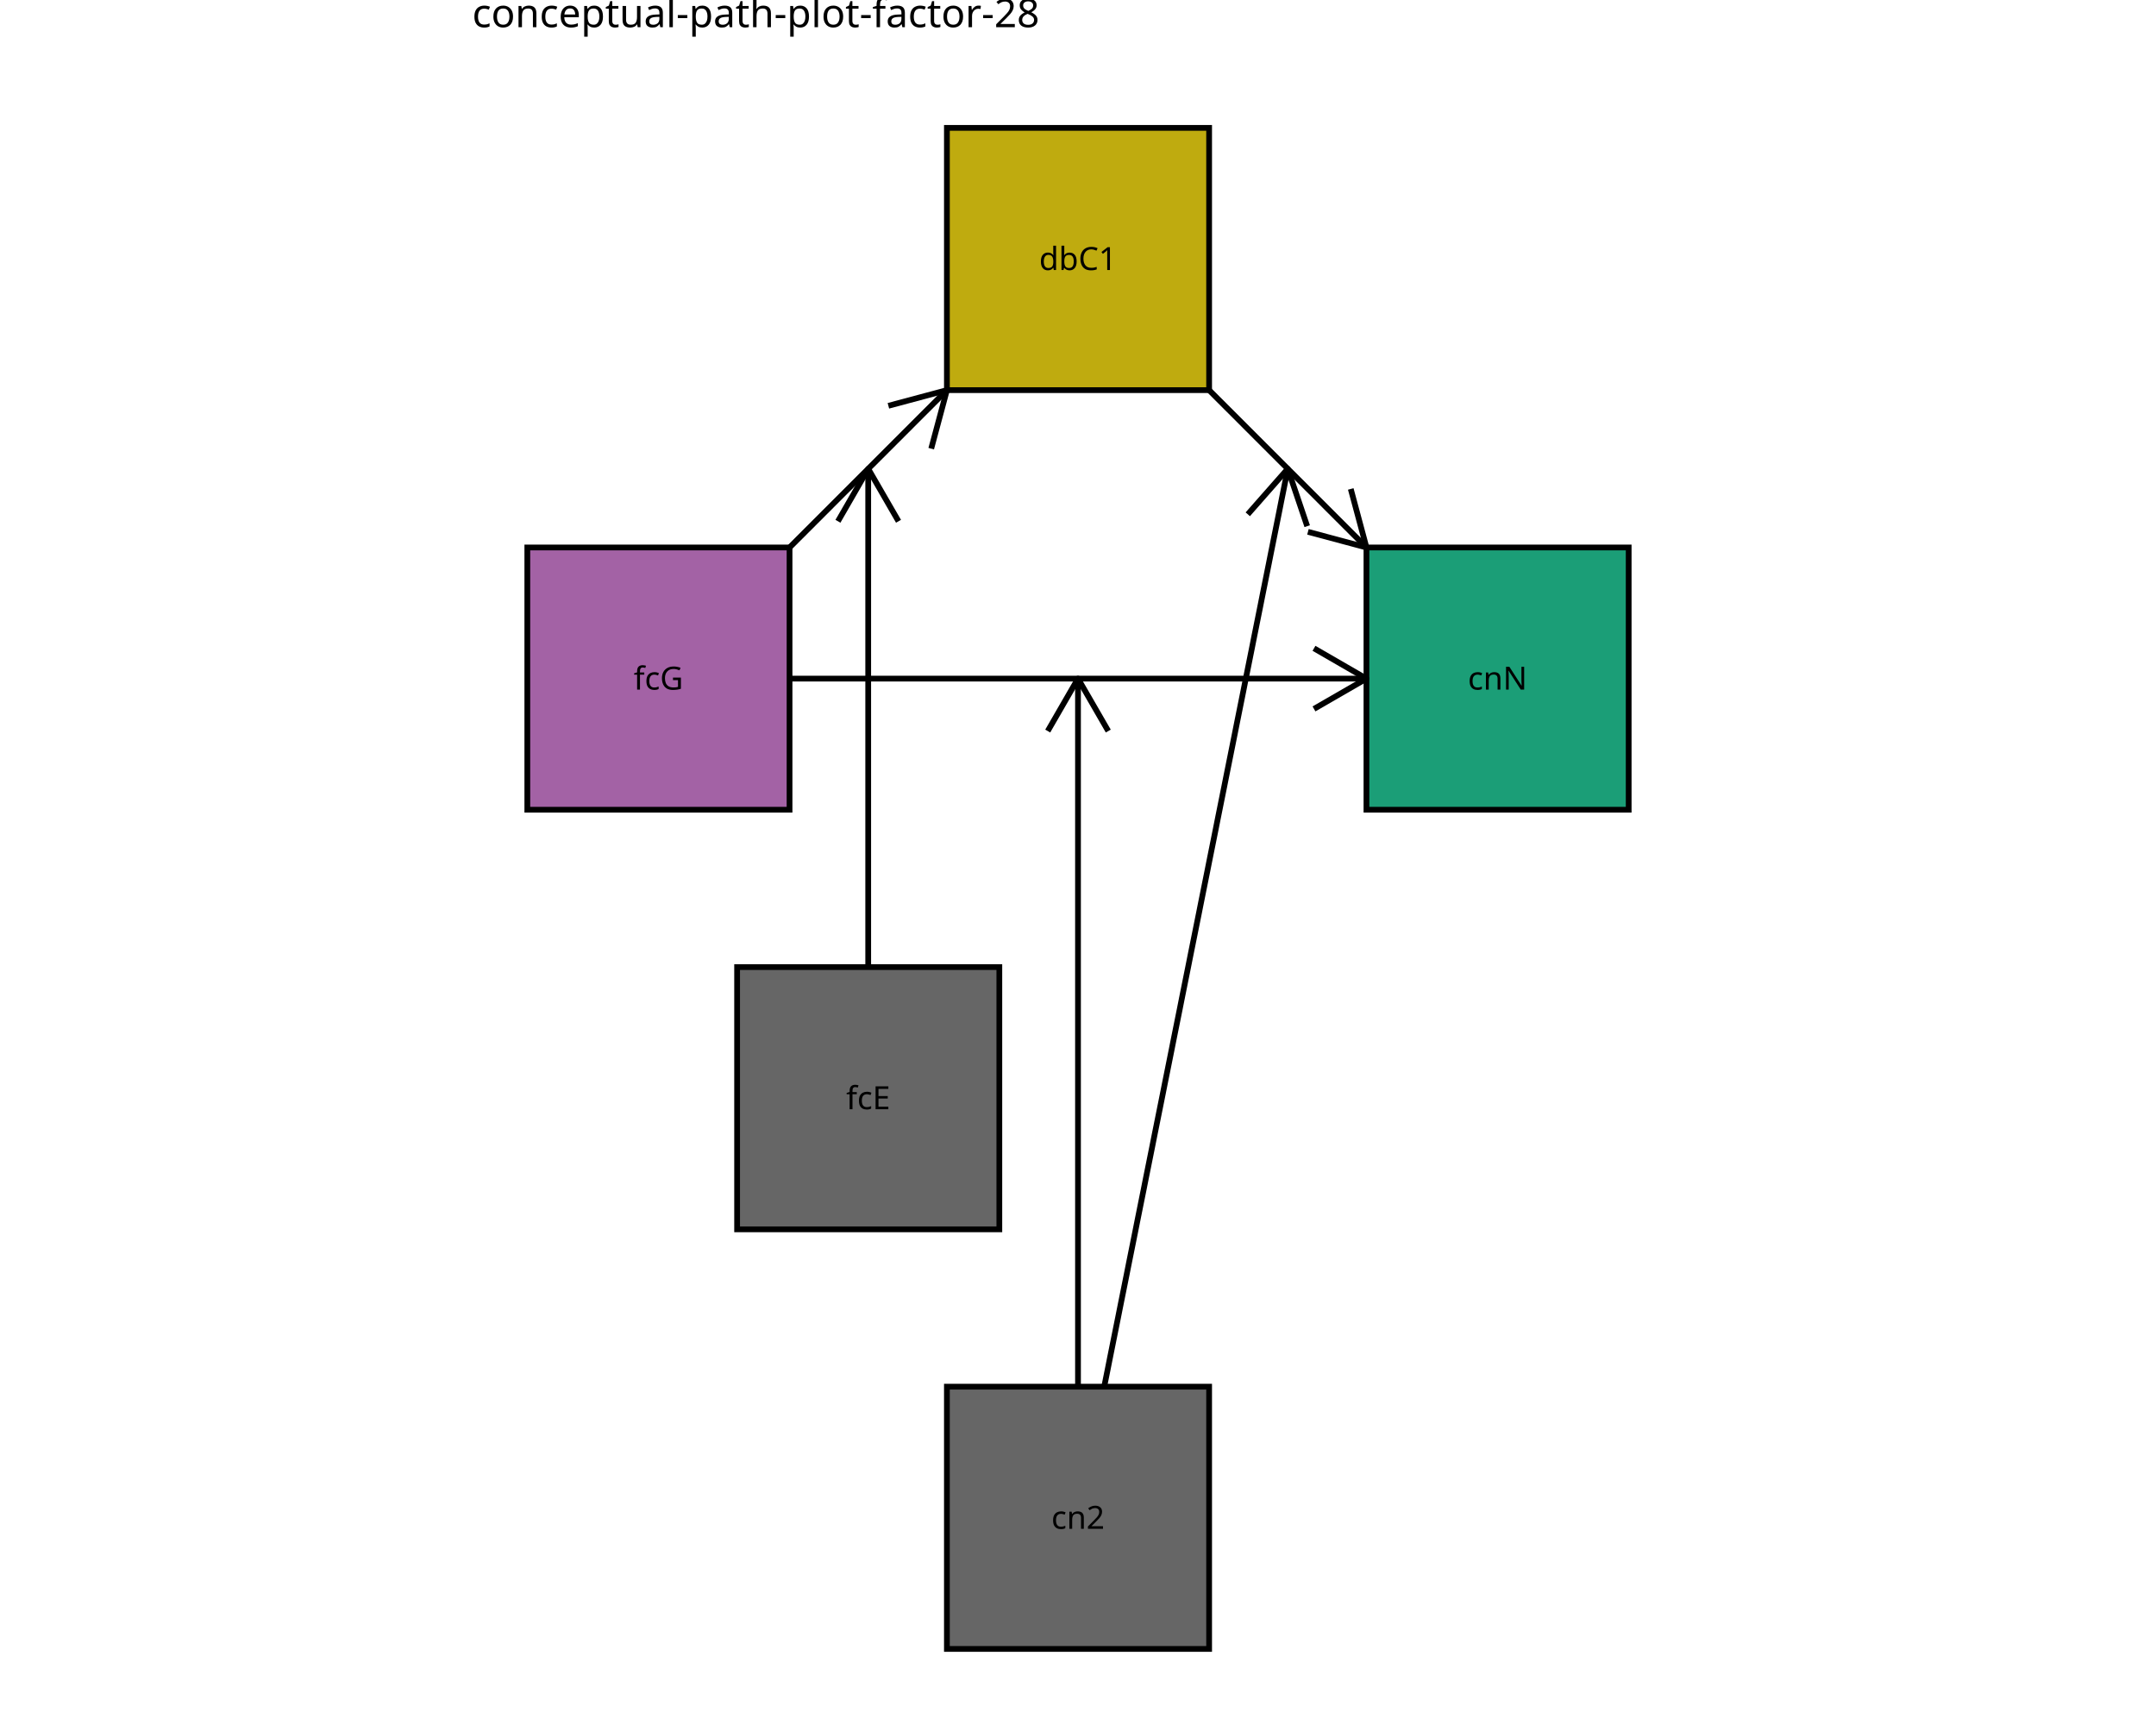
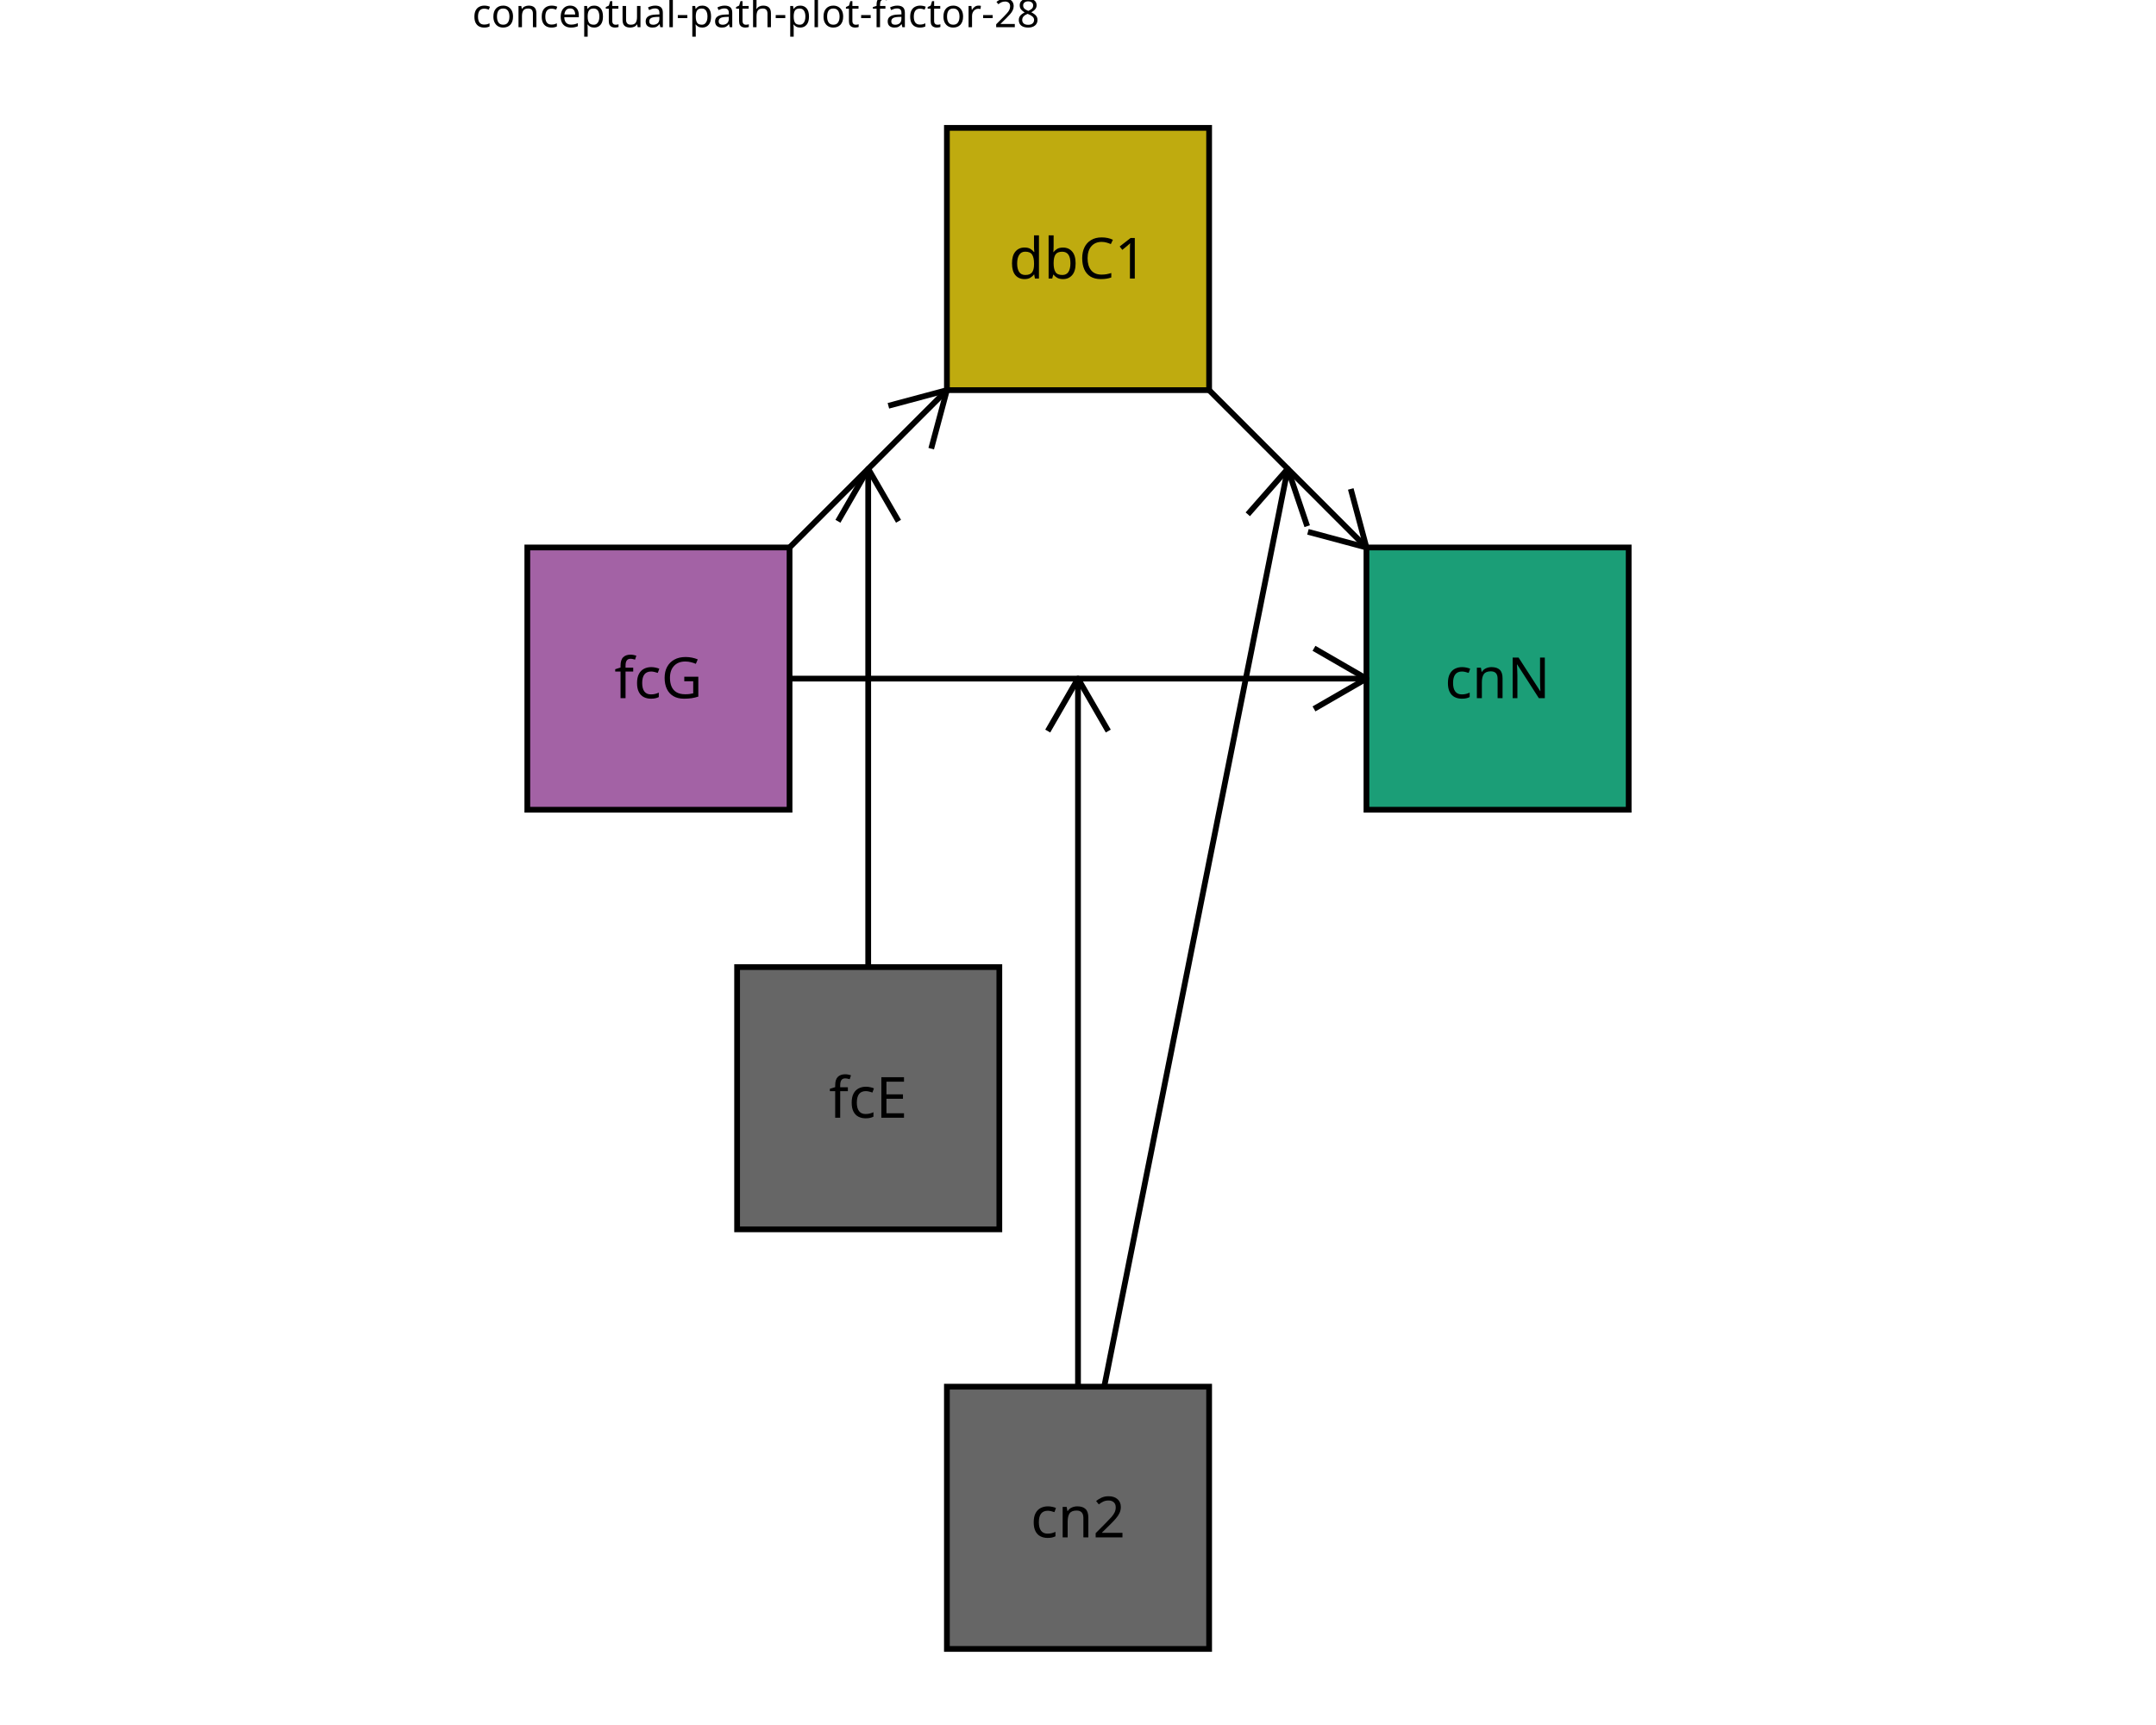
<svg xmlns="http://www.w3.org/2000/svg" class="svglite" data-engine-version="2.0" width="720.00pt" height="576.00pt" viewBox="0 0 720.00 576.00">
  <defs>
    <style type="text/css">
    .svglite line, .svglite polyline, .svglite polygon, .svglite path, .svglite rect, .svglite circle {
      fill: none;
      stroke: #000000;
      stroke-linecap: round;
      stroke-linejoin: round;
      stroke-miterlimit: 10.00;
    }
  </style>
  </defs>
  <rect width="100%" height="100%" style="stroke: none; fill: #FFFFFF;" />
  <defs>
    <clipPath id="cpMC4wMHw3MjAuMDB8MC4wMHw1NzYuMDA=">
      <rect x="0.00" y="0.00" width="720.00" height="576.00" />
    </clipPath>
  </defs>
  <g clip-path="url(#cpMC4wMHw3MjAuMDB8MC4wMHw1NzYuMDA=)">
</g>
  <defs>
    <clipPath id="cpMTU3LjcxfDU2Mi4yOXwwLjAwfDU3Ni4wMA==">
      <rect x="157.71" y="0.00" width="404.57" height="576.00" />
    </clipPath>
  </defs>
  <g clip-path="url(#cpMTU3LjcxfDU2Mi4yOXwwLjAwfDU3Ni4wMA==)">
    <rect x="157.71" y="0.00" width="404.57" height="576.00" style="stroke-width: 10.67; stroke: none;" />
  </g>
  <g clip-path="url(#cpMC4wMHw3MjAuMDB8MC4wMHw1NzYuMDA=)">
</g>
  <defs>
    <clipPath id="cpMTU3LjcxfDU2Mi4yOXwxNy4zMHw1NzYuMDA=">
      <rect x="157.71" y="17.30" width="404.57" height="558.70" />
    </clipPath>
  </defs>
  <g clip-path="url(#cpMTU3LjcxfDU2Mi4yOXwxNy4zMHw1NzYuMDA=)">
    <rect x="157.71" y="17.30" width="404.57" height="558.70" style="stroke-width: 10.67; stroke: none;" />
    <rect x="176.10" y="182.81" width="87.57" height="87.57" style="stroke-width: 1.92; stroke-linecap: butt; stroke-linejoin: miter; fill: #A362A5;" />
    <rect x="456.33" y="182.81" width="87.57" height="87.57" style="stroke-width: 1.92; stroke-linecap: butt; stroke-linejoin: miter; fill: #1B9E77;" />
    <rect x="316.22" y="42.70" width="87.57" height="87.57" style="stroke-width: 1.92; stroke-linecap: butt; stroke-linejoin: miter; fill: #BFAB0F;" />
    <rect x="246.16" y="322.92" width="87.57" height="87.57" style="stroke-width: 1.92; stroke-linecap: butt; stroke-linejoin: miter; fill: #666666;" />
    <rect x="316.22" y="463.03" width="87.57" height="87.57" style="stroke-width: 1.92; stroke-linecap: butt; stroke-linejoin: miter; fill: #666666;" />
    <rect x="246.16" y="112.76" width="87.57" height="87.57" style="stroke-width: 1.92; stroke: none; stroke-linecap: butt; stroke-linejoin: miter;" />
    <rect x="386.27" y="112.76" width="87.57" height="87.57" style="stroke-width: 1.92; stroke: none; stroke-linecap: butt; stroke-linejoin: miter;" />
    <rect x="316.22" y="182.81" width="87.57" height="87.57" style="stroke-width: 1.92; stroke: none; stroke-linecap: butt; stroke-linejoin: miter;" />
    <polyline points="263.67,226.60 265.18,226.60 268.01,226.60 270.84,226.60 273.67,226.60 276.50,226.60 279.33,226.60 282.16,226.60 284.99,226.60 287.82,226.60 290.65,226.60 293.48,226.60 296.31,226.60 299.14,226.60 301.97,226.60 304.80,226.60 307.63,226.60 310.47,226.60 313.30,226.60 316.13,226.60 318.96,226.60 321.79,226.60 324.62,226.60 327.45,226.60 330.28,226.60 333.11,226.60 335.94,226.60 338.77,226.60 341.60,226.60 344.43,226.60 347.26,226.60 350.09,226.60 352.92,226.60 355.75,226.60 358.58,226.60 361.42,226.60 364.25,226.60 367.08,226.60 369.91,226.60 372.74,226.60 375.57,226.60 378.40,226.60 381.23,226.60 384.06,226.60 386.89,226.60 389.72,226.60 392.55,226.60 395.38,226.60 398.21,226.60 401.04,226.60 403.87,226.60 406.70,226.60 409.53,226.60 412.37,226.60 415.20,226.60 418.03,226.60 420.86,226.60 423.69,226.60 426.52,226.60 429.35,226.60 432.18,226.60 435.01,226.60 437.84,226.60 440.67,226.60 443.50,226.60 446.33,226.60 449.16,226.60 451.99,226.60 454.82,226.60 456.33,226.60 " style="stroke-width: 1.92; stroke-linecap: butt;" />
    <polyline points="438.81,236.71 456.33,226.60 438.81,216.48 " style="stroke-width: 1.92; stroke-linecap: butt;" />
    <polyline points="263.67,182.81 263.76,182.72 265.18,181.31 266.59,179.89 268.01,178.48 269.42,177.06 270.84,175.65 272.25,174.23 273.67,172.82 275.08,171.40 276.50,169.99 277.91,168.57 279.33,167.15 280.74,165.74 282.16,164.32 283.58,162.91 284.99,161.49 286.41,160.08 287.82,158.66 289.24,157.25 290.65,155.83 292.07,154.42 293.48,153.00 294.90,151.59 296.31,150.17 297.73,148.76 299.14,147.34 300.56,145.93 301.97,144.51 303.39,143.10 304.80,141.68 306.22,140.26 307.63,138.85 309.05,137.43 310.47,136.02 311.88,134.60 313.30,133.19 314.71,131.77 316.13,130.36 316.22,130.27 " style="stroke-width: 1.92; stroke-linecap: butt;" />
    <polyline points="310.98,149.81 316.22,130.27 296.68,135.50 " style="stroke-width: 1.92; stroke-linecap: butt;" />
    <polyline points="403.78,130.27 403.87,130.36 405.29,131.77 406.70,133.19 408.12,134.60 409.53,136.02 410.95,137.43 412.37,138.85 413.78,140.26 415.20,141.68 416.61,143.10 418.03,144.51 419.44,145.93 420.86,147.34 422.27,148.76 423.69,150.17 425.10,151.59 426.52,153.00 427.93,154.42 429.35,155.83 430.76,157.25 432.18,158.66 433.59,160.08 435.01,161.49 436.42,162.91 437.84,164.32 439.26,165.74 440.67,167.15 442.09,168.57 443.50,169.99 444.92,171.40 446.33,172.82 447.75,174.23 449.16,175.65 450.58,177.06 451.99,178.48 453.41,179.89 454.82,181.31 456.24,182.72 456.33,182.81 " style="stroke-width: 1.92; stroke-linecap: butt;" />
    <polyline points="436.79,177.58 456.33,182.81 451.09,163.27 " style="stroke-width: 1.92; stroke-linecap: butt;" />
    <polyline points="289.94,322.92 289.94,322.13 289.94,320.00 289.94,317.88 289.94,315.76 289.94,313.64 289.94,311.51 289.94,309.39 289.94,307.27 289.94,305.14 289.94,303.02 289.94,300.90 289.94,298.77 289.94,296.65 289.94,294.53 289.94,292.41 289.94,290.28 289.94,288.16 289.94,286.04 289.94,283.91 289.94,281.79 289.94,279.67 289.94,277.55 289.94,275.42 289.94,273.30 289.94,271.18 289.94,269.05 289.94,266.93 289.94,264.81 289.94,262.69 289.94,260.56 289.94,258.44 289.94,256.32 289.94,254.19 289.94,252.07 289.94,249.95 289.94,247.83 289.94,245.70 289.94,243.58 289.94,241.46 289.94,239.33 289.94,237.21 289.94,235.09 289.94,232.96 289.94,230.84 289.94,228.72 289.94,226.60 289.94,224.47 289.94,222.35 289.94,220.23 289.94,218.10 289.94,215.98 289.94,213.86 289.94,211.74 289.94,209.61 289.94,207.49 289.94,205.37 289.94,203.24 289.94,201.12 289.94,199.00 289.94,196.88 289.94,194.75 289.94,192.63 289.94,190.51 289.94,188.38 289.94,186.26 289.94,184.14 289.94,182.02 289.94,179.89 289.94,177.77 289.94,175.65 289.94,173.52 289.94,171.40 289.94,169.28 289.94,167.15 289.94,165.03 289.94,162.91 289.94,160.79 289.94,158.66 289.94,156.54 " style="stroke-width: 1.92; stroke-linecap: butt;" />
    <polyline points="300.06,174.06 289.94,156.54 279.83,174.06 " style="stroke-width: 1.92; stroke-linecap: butt;" />
    <polyline points="368.76,463.03 369.20,460.82 369.91,457.29 370.61,453.75 371.32,450.21 372.03,446.67 372.74,443.13 373.45,439.59 374.15,436.06 374.86,432.52 375.57,428.98 376.28,425.44 376.98,421.90 377.69,418.37 378.40,414.83 379.11,411.29 379.81,407.75 380.52,404.21 381.23,400.67 381.94,397.14 382.64,393.60 383.35,390.06 384.06,386.52 384.77,382.98 385.47,379.45 386.18,375.91 386.89,372.37 387.60,368.83 388.31,365.29 389.01,361.75 389.72,358.22 390.43,354.68 391.14,351.14 391.84,347.60 392.55,344.06 393.26,340.53 393.97,336.99 394.67,333.45 395.38,329.91 396.09,326.37 396.80,322.83 397.50,319.30 398.21,315.76 398.92,312.22 399.63,308.68 400.34,305.14 401.04,301.61 401.75,298.07 402.46,294.53 403.17,290.99 403.87,287.45 404.58,283.91 405.29,280.38 406.00,276.84 406.70,273.30 407.41,269.76 408.12,266.22 408.83,262.69 409.53,259.15 410.24,255.61 410.95,252.07 411.66,248.53 412.37,244.99 413.07,241.46 413.78,237.92 414.49,234.38 415.20,230.84 415.90,227.30 416.61,223.77 417.32,220.23 418.03,216.69 418.73,213.15 419.44,209.61 420.15,206.07 420.86,202.54 421.56,199.00 422.27,195.46 422.98,191.92 423.69,188.38 424.39,184.85 425.10,181.31 425.81,177.77 426.52,174.23 427.23,170.69 427.93,167.15 428.64,163.62 429.35,160.08 430.06,156.54 " style="stroke-width: 1.92; stroke-linecap: butt;" />
    <polyline points="436.54,175.70 430.06,156.54 416.70,171.73 " style="stroke-width: 1.92; stroke-linecap: butt;" />
    <polyline points="360.00,463.03 360.00,461.53 360.00,458.70 360.00,455.87 360.00,453.04 360.00,450.21 360.00,447.38 360.00,444.55 360.00,441.72 360.00,438.89 360.00,436.06 360.00,433.23 360.00,430.40 360.00,427.56 360.00,424.73 360.00,421.90 360.00,419.07 360.00,416.24 360.00,413.41 360.00,410.58 360.00,407.75 360.00,404.92 360.00,402.09 360.00,399.26 360.00,396.43 360.00,393.60 360.00,390.77 360.00,387.94 360.00,385.11 360.00,382.28 360.00,379.45 360.00,376.61 360.00,373.78 360.00,370.95 360.00,368.12 360.00,365.29 360.00,362.46 360.00,359.63 360.00,356.80 360.00,353.97 360.00,351.14 360.00,348.31 360.00,345.48 360.00,342.65 360.00,339.82 360.00,336.99 360.00,334.16 360.00,331.33 360.00,328.50 360.00,325.67 360.00,322.83 360.00,320.00 360.00,317.17 360.00,314.34 360.00,311.51 360.00,308.68 360.00,305.85 360.00,303.02 360.00,300.19 360.00,297.36 360.00,294.53 360.00,291.70 360.00,288.87 360.00,286.04 360.00,283.21 360.00,280.38 360.00,277.55 360.00,274.72 360.00,271.88 360.00,269.05 360.00,266.22 360.00,263.39 360.00,260.56 360.00,257.73 360.00,254.90 360.00,252.07 360.00,249.24 360.00,246.41 360.00,243.58 360.00,240.75 360.00,237.92 360.00,235.09 360.00,232.26 360.00,229.43 360.00,226.60 " style="stroke-width: 1.92; stroke-linecap: butt;" />
    <polyline points="370.11,244.11 360.00,226.60 349.89,244.11 " style="stroke-width: 1.92; stroke-linecap: butt;" />
-     <text x="219.89" y="230.27" text-anchor="middle" style="font-size: 10.67px; font-family: sans;" textLength="16.61px" lengthAdjust="spacingAndGlyphs">fcG</text>
-     <text x="500.11" y="230.27" text-anchor="middle" style="font-size: 10.67px; font-family: sans;" textLength="18.98px" lengthAdjust="spacingAndGlyphs">cnN</text>
-     <text x="360.00" y="90.16" text-anchor="middle" style="font-size: 10.67px; font-family: sans;" textLength="25.51px" lengthAdjust="spacingAndGlyphs">dbC1</text>
-     <text x="289.94" y="370.38" text-anchor="middle" style="font-size: 10.67px; font-family: sans;" textLength="15.42px" lengthAdjust="spacingAndGlyphs">fcE</text>
-     <text x="360.00" y="510.49" text-anchor="middle" style="font-size: 10.67px; font-family: sans;" textLength="17.21px" lengthAdjust="spacingAndGlyphs">cn2</text>
+     <text x="219.89" y="233.12" text-anchor="middle" style="font-size: 18.97px; font-family: sans;" textLength="29.52px" lengthAdjust="spacingAndGlyphs">fcG</text>
+     <text x="500.11" y="233.12" text-anchor="middle" style="font-size: 18.97px; font-family: sans;" textLength="33.74px" lengthAdjust="spacingAndGlyphs">cnN</text>
+     <text x="360.00" y="93.01" text-anchor="middle" style="font-size: 18.97px; font-family: sans;" textLength="45.35px" lengthAdjust="spacingAndGlyphs">dbC1</text>
+     <text x="289.94" y="373.23" text-anchor="middle" style="font-size: 18.97px; font-family: sans;" textLength="27.42px" lengthAdjust="spacingAndGlyphs">fcE</text>
+     <text x="360.00" y="513.35" text-anchor="middle" style="font-size: 18.97px; font-family: sans;" textLength="30.59px" lengthAdjust="spacingAndGlyphs">cn2</text>
  </g>
  <g clip-path="url(#cpMC4wMHw3MjAuMDB8MC4wMHw1NzYuMDA=)">
    <text x="157.71" y="9.08" style="font-size: 13.20px; font-family: sans;" textLength="176.12px" lengthAdjust="spacingAndGlyphs">conceptual-path-plot-factor-28</text>
  </g>
</svg>
